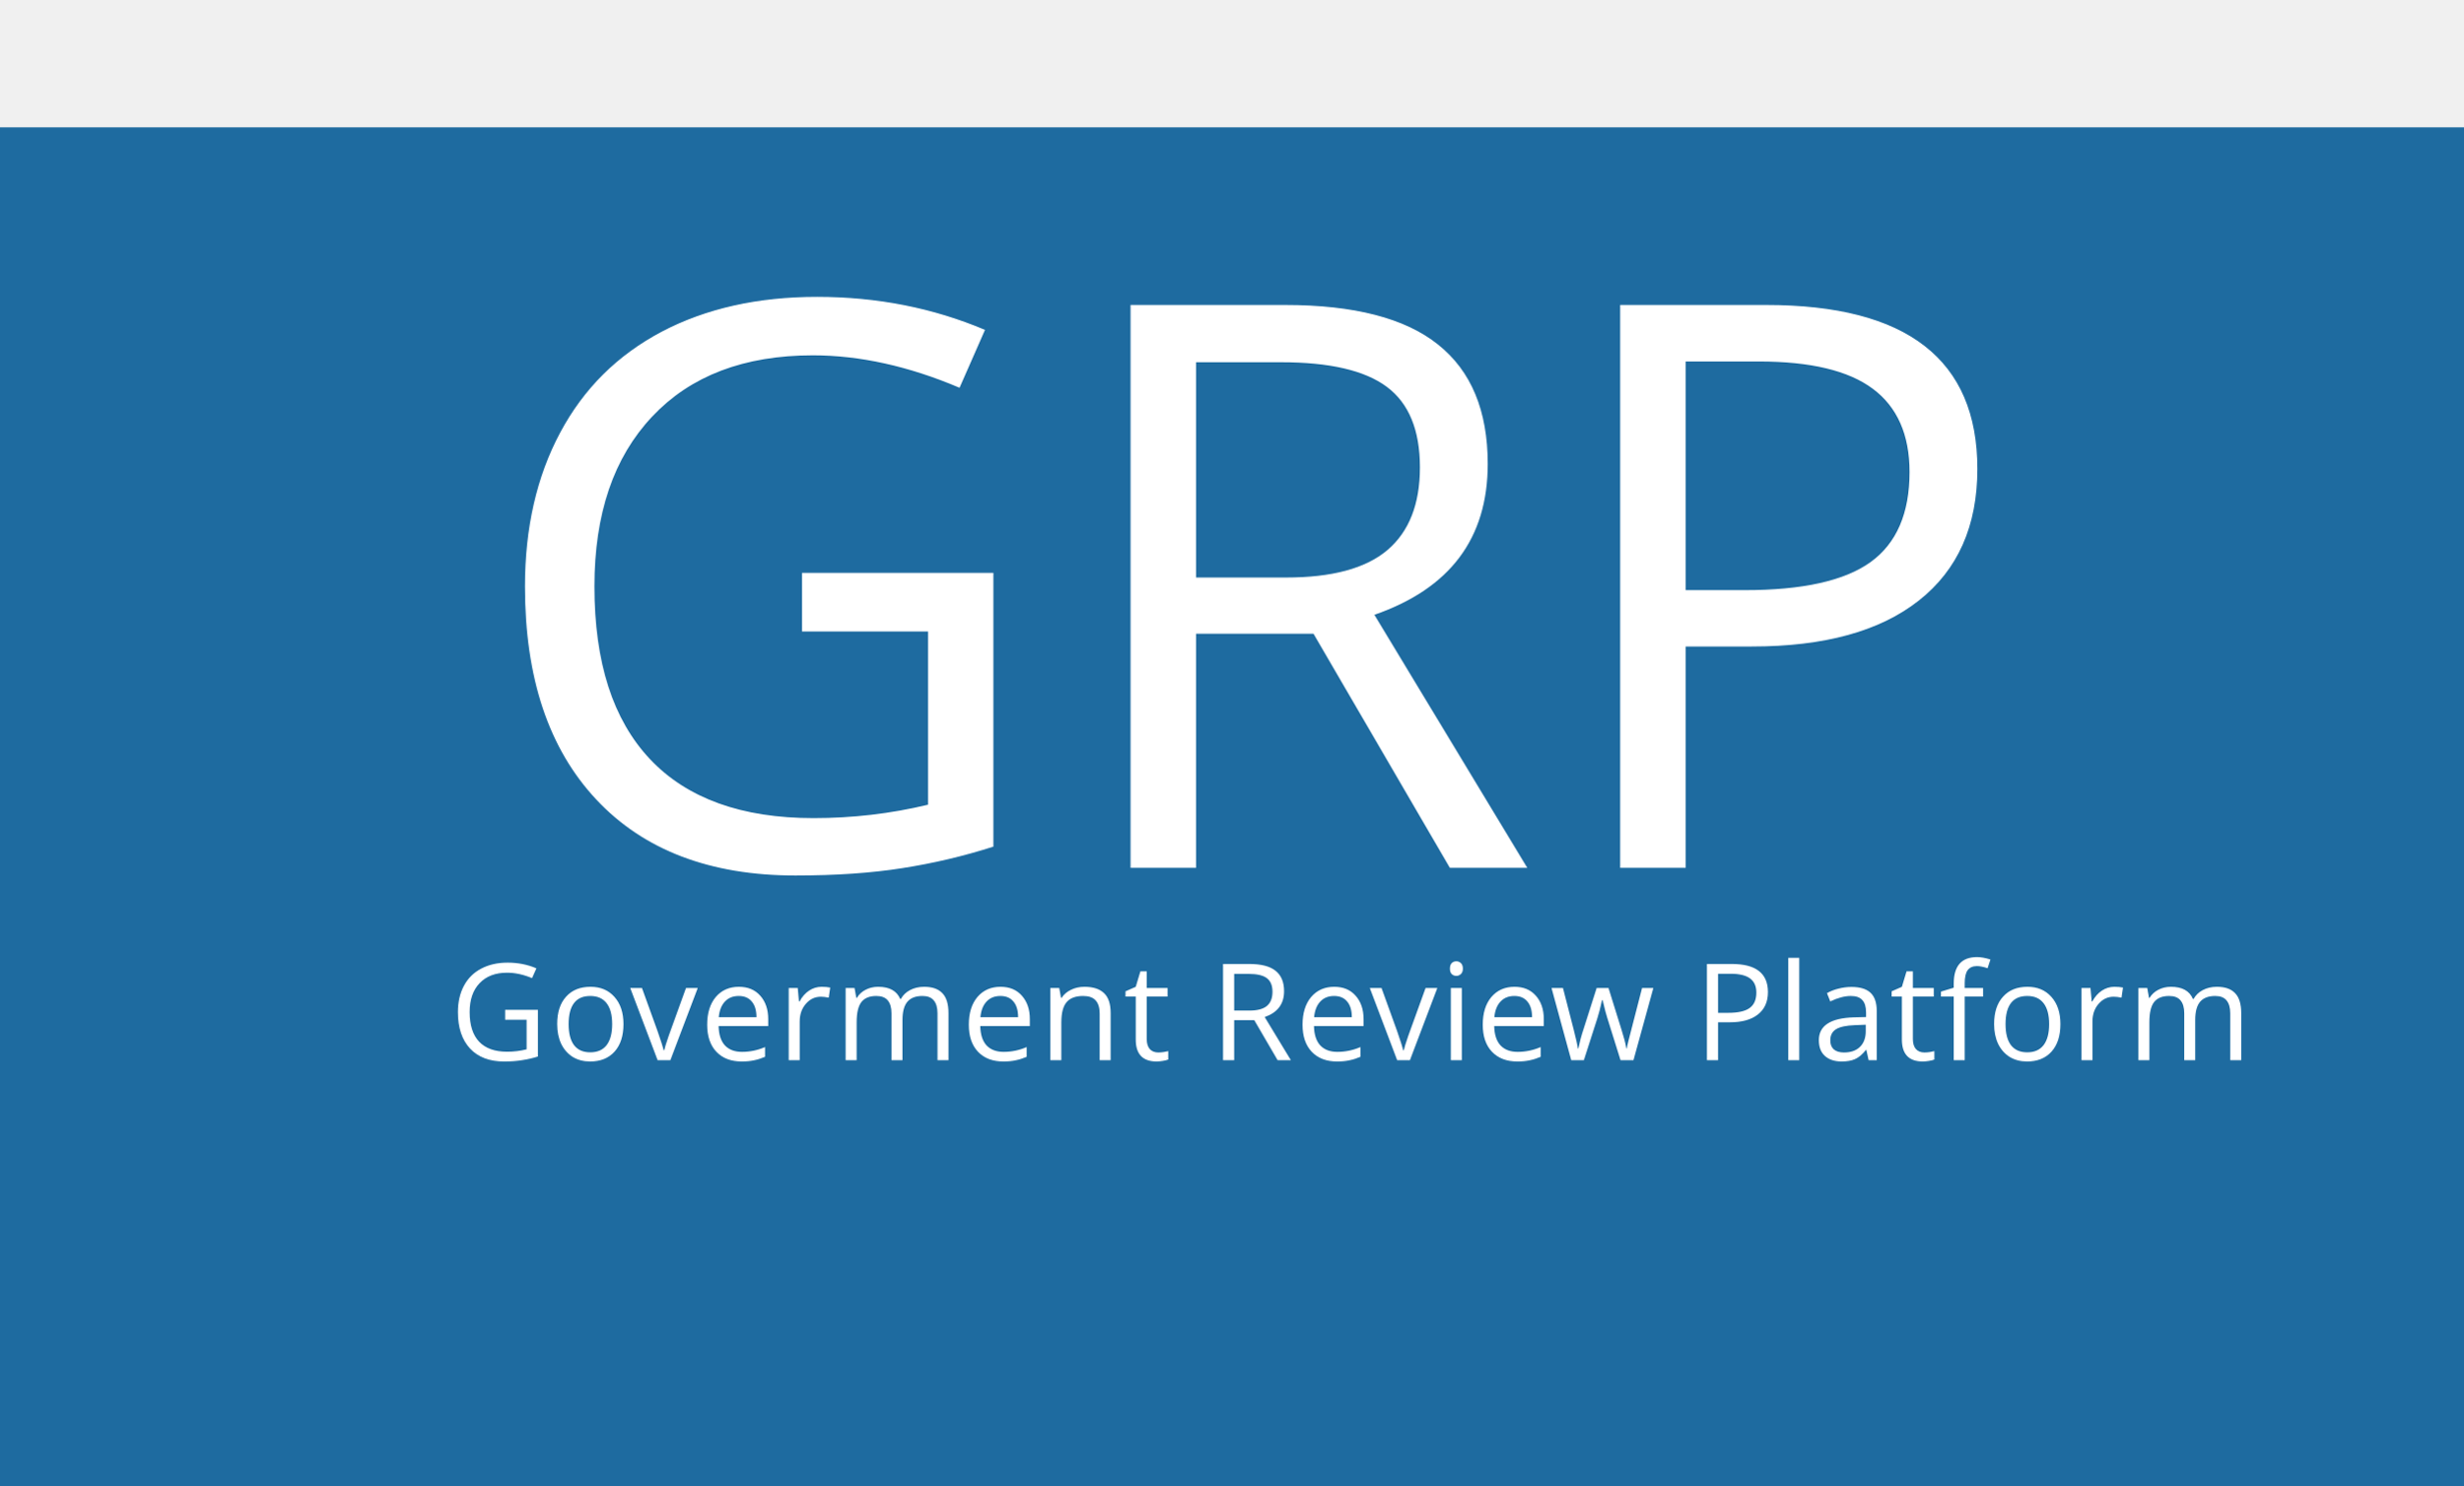
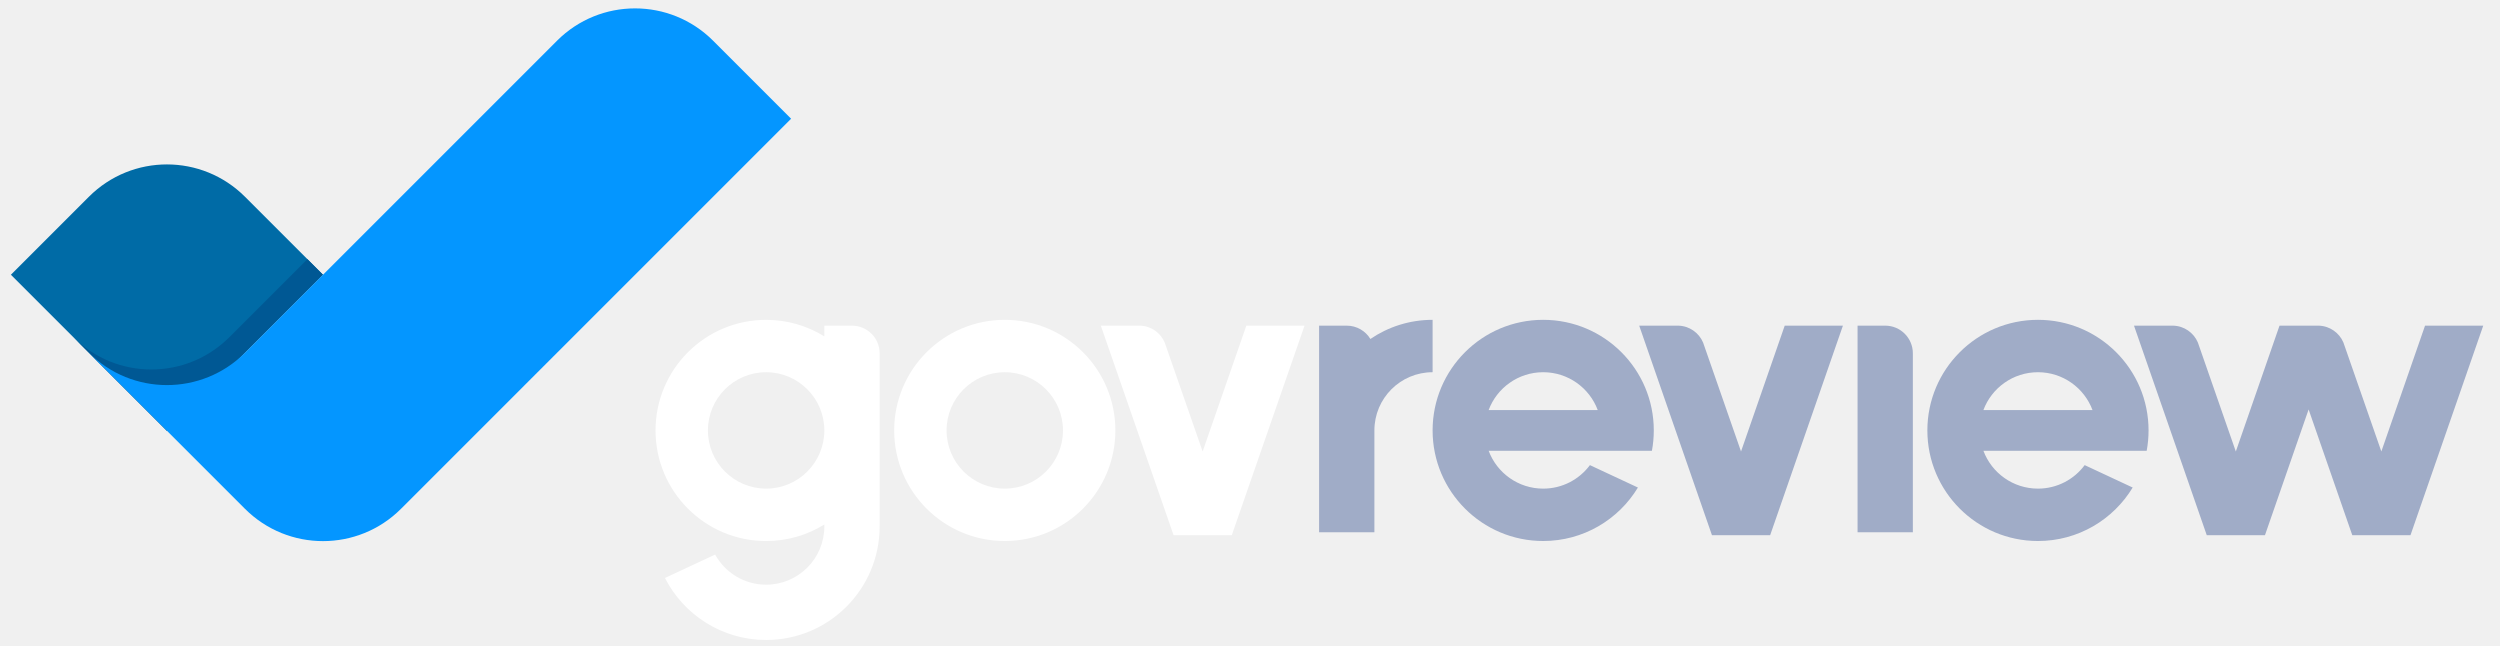
- <svg xmlns="http://www.w3.org/2000/svg" width="290px" height="175px" viewBox="0 0 256 128" version="1.1">
-   <defs />
-   <g id="👍-8-Consultant-Review" stroke="none" stroke-width="1" fill="none" fill-rule="evenodd">
-     <g id="9.0-Vendor-Listing_MVP" transform="translate(-18, -24)">
-       <g id="GRP-Logo" transform="translate(18, 24)">
-         <rect id="Rectangle-21" fill="#1E6BA0" x="0" y="0" width="290" height="175" />
-         <g id="Group-26" transform="translate(33, 0)" fill="#FFFFFF" font-family="OpenSans-Regular, Open Sans" font-weight="normal" letter-spacing="0.201">
-           <text id="GRP" font-size="82">
-             <tspan x="16.563" y="77">GRP</tspan>
-           </text>
-           <text id="Goverment-Review-Pla" font-size="14">
-             <tspan x="13.734" y="97">Goverment Review Platform</tspan>
-           </text>
-         </g>
+ <svg xmlns="http://www.w3.org/2000/svg" width="248px" height="64px" version="1.1" viewBox="0 0 246 64">
+   <g fill="none" fill-rule="evenodd">
+     <g transform="translate(-1)">
+       <g transform="translate(.9697 .73844)">
+         <path d="m23.331 18.778 7.739 7.739-15.479 15.479-15.479-15.479 7.739-7.739c4.274-4.274 11.204-4.274 15.479 0z" fill="#006BA6" />
+         <path d="m29.523 24.97 1.548 1.548-15.479 15.479-9.287-9.287c4.274 4.274 11.204 4.274 15.479 0l7.739-7.739z" fill="#005894" />
+         <path d="m23.331 49.736-15.479-15.479c4.274 4.274 11.204 4.274 15.479 0l30.958-30.958c4.274-4.274 11.204-4.274 15.479 0l7.739 7.739-38.697 38.697c-4.274 4.274-11.204 4.274-15.479 0z" fill="#0496FF" />
+       </g>
+       <g transform="translate(65.029 31.727)">
+         <path d="m16.745 1.641v-1.063h2.743c1.515 0 2.743 1.228 2.743 2.743v17.178c0 6.218-5.041 11.26-11.26 11.26-4.38 0-8.175-2.501-10.037-6.152l4.978-2.321c0.983 1.781 2.88 2.988 5.059 2.988 3.189 0 5.774-2.585 5.774-5.774v-0.197c-1.677 1.04-3.655 1.641-5.774 1.641-6.059 0-10.971-4.912-10.971-10.971 0-6.059 4.912-10.971 10.971-10.971 2.119 0 4.097 0.601 5.774 1.641zm-5.774 15.104c3.189 0 5.774-2.585 5.774-5.774 0-3.189-2.585-5.774-5.774-5.774-3.189 0-5.774 2.585-5.774 5.774 0 3.189 2.585 5.774 5.774 5.774z" fill="#fff" />
+         <path d="m70.914 1.899c1.758-1.198 3.883-1.899 6.171-1.899v5.197c-3.189 0-5.774 2.585-5.774 5.774v10.105h-5.485v-20.498h2.743c0.994 0 1.865 0.529 2.346 1.321z" fill="#A0ACC7" />
+         <path d="m34.645 21.942c-6.059 0-10.971-4.912-10.971-10.971 0-6.059 4.912-10.971 10.971-10.971s10.971 4.912 10.971 10.971c0 6.059-4.912 10.971-10.971 10.971zm0-5.197c3.189 0 5.774-2.585 5.774-5.774 0-3.189-2.585-5.774-5.774-5.774s-5.774 2.585-5.774 5.774c0 3.189 2.585 5.774 5.774 5.774z" fill="#fff" />
+         <path d="m98.449 12.991v5.487e-4h-15.804c0.819 2.192 2.933 3.753 5.411 3.753 1.899 0 3.583-0.916 4.635-2.331l4.761 2.223c-1.921 3.179-5.411 5.305-9.396 5.305-6.059 0-10.971-4.912-10.971-10.971 0-6.059 4.912-10.971 10.971-10.971s10.971 4.912 10.971 10.971c0 0.69-0.064 1.366-0.186 2.021l-0.392-9.93e-5zm-4.983-4.041c-0.819-2.192-2.933-3.753-5.411-3.753s-4.591 1.561-5.411 3.753h10.821z" fill="#A0ACC7" />
+         <path d="m119.24 0.577h2.743c1.515 0 2.743 1.228 2.743 2.743v17.755h-5.485v-20.498z" fill="#A0ACC7" />
+         <path d="m54.273 13.061 4.335-12.484h5.774l-7.218 20.787h-5.774l-7.218-20.787h3.857l4.312e-4 3.829e-4c1.118 0.019 2.073 0.706 2.483 1.679 0.003 0.006 0.004 0.012 0.003 0.016l0.002 0.001 3.756 10.787z" fill="#fff" />
+         <path d="m107.68 13.061 4.335-12.484h5.774l-7.218 20.787h-5.774l-7.218-20.787h3.857l4.31e-4 3.829e-4c1.118 0.019 2.073 0.706 2.483 1.679 0.003 0.006 0.004 0.012 0.003 0.016l0.002 0.001 3.756 10.787z" fill="#A0ACC7" />
+         <path d="m171.2 13.061 4.335-12.484h5.774l-7.218 20.787h-5.774l-4.331-12.472-4.331 12.472h-5.774l-7.218-20.787h3.857l4.31e-4 3.829e-4c1.118 0.019 2.073 0.706 2.483 1.679 0.003 0.006 0.004 0.012 0.003 0.016l0.002 0.001 3.756 10.787 4.335-12.484h3.857l4.32e-4 3.829e-4c1.118 0.019 2.073 0.706 2.483 1.679 0.003 0.006 0.004 0.012 0.003 0.016l0.002 0.001 3.756 10.787z" fill="#A0ACC7" />
+         <path d="m147.53 12.991v5.487e-4h-15.804c0.819 2.192 2.933 3.753 5.411 3.753 1.899 0 3.583-0.916 4.635-2.331l4.761 2.223c-1.921 3.179-5.411 5.305-9.396 5.305-6.059 0-10.971-4.912-10.971-10.971 0-6.059 4.912-10.971 10.971-10.971s10.971 4.912 10.971 10.971c0 0.69-0.064 1.366-0.186 2.021l-0.392-9.93e-5zm-4.983-4.041c-0.819-2.192-2.933-3.753-5.411-3.753s-4.591 1.561-5.411 3.753h10.821z" fill="#A0ACC7" />
      </g>
    </g>
  </g>
</svg>
